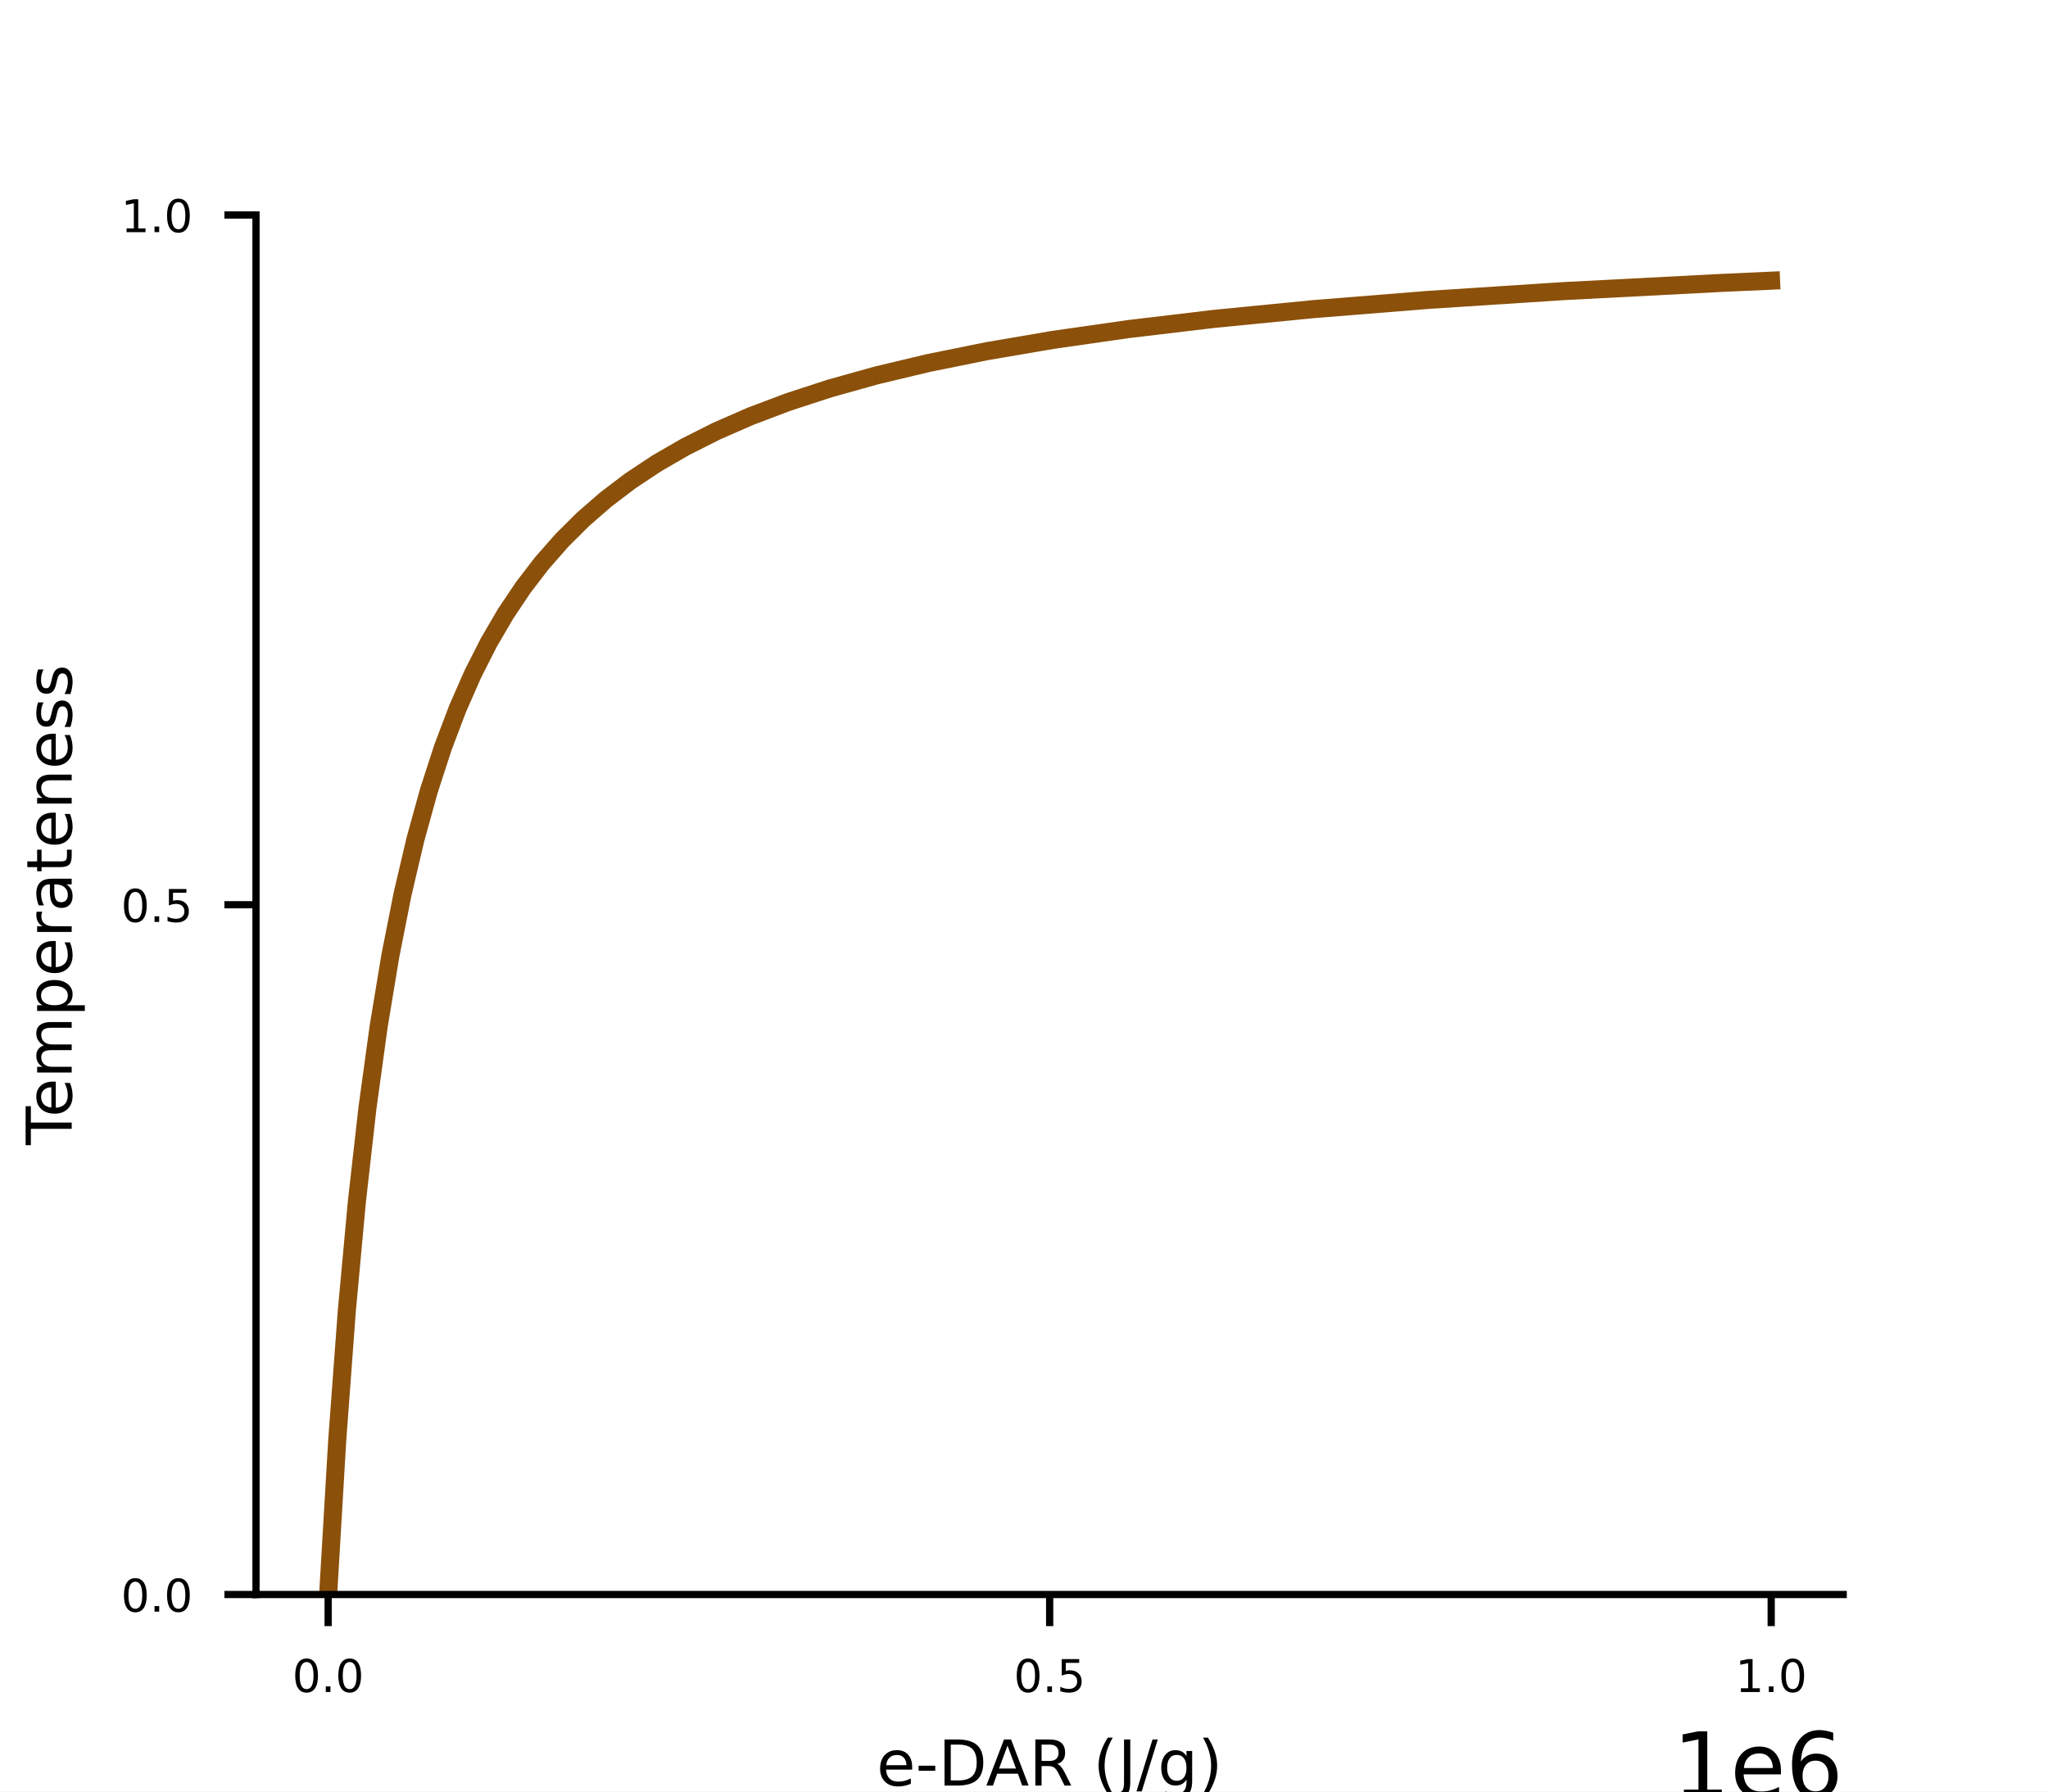
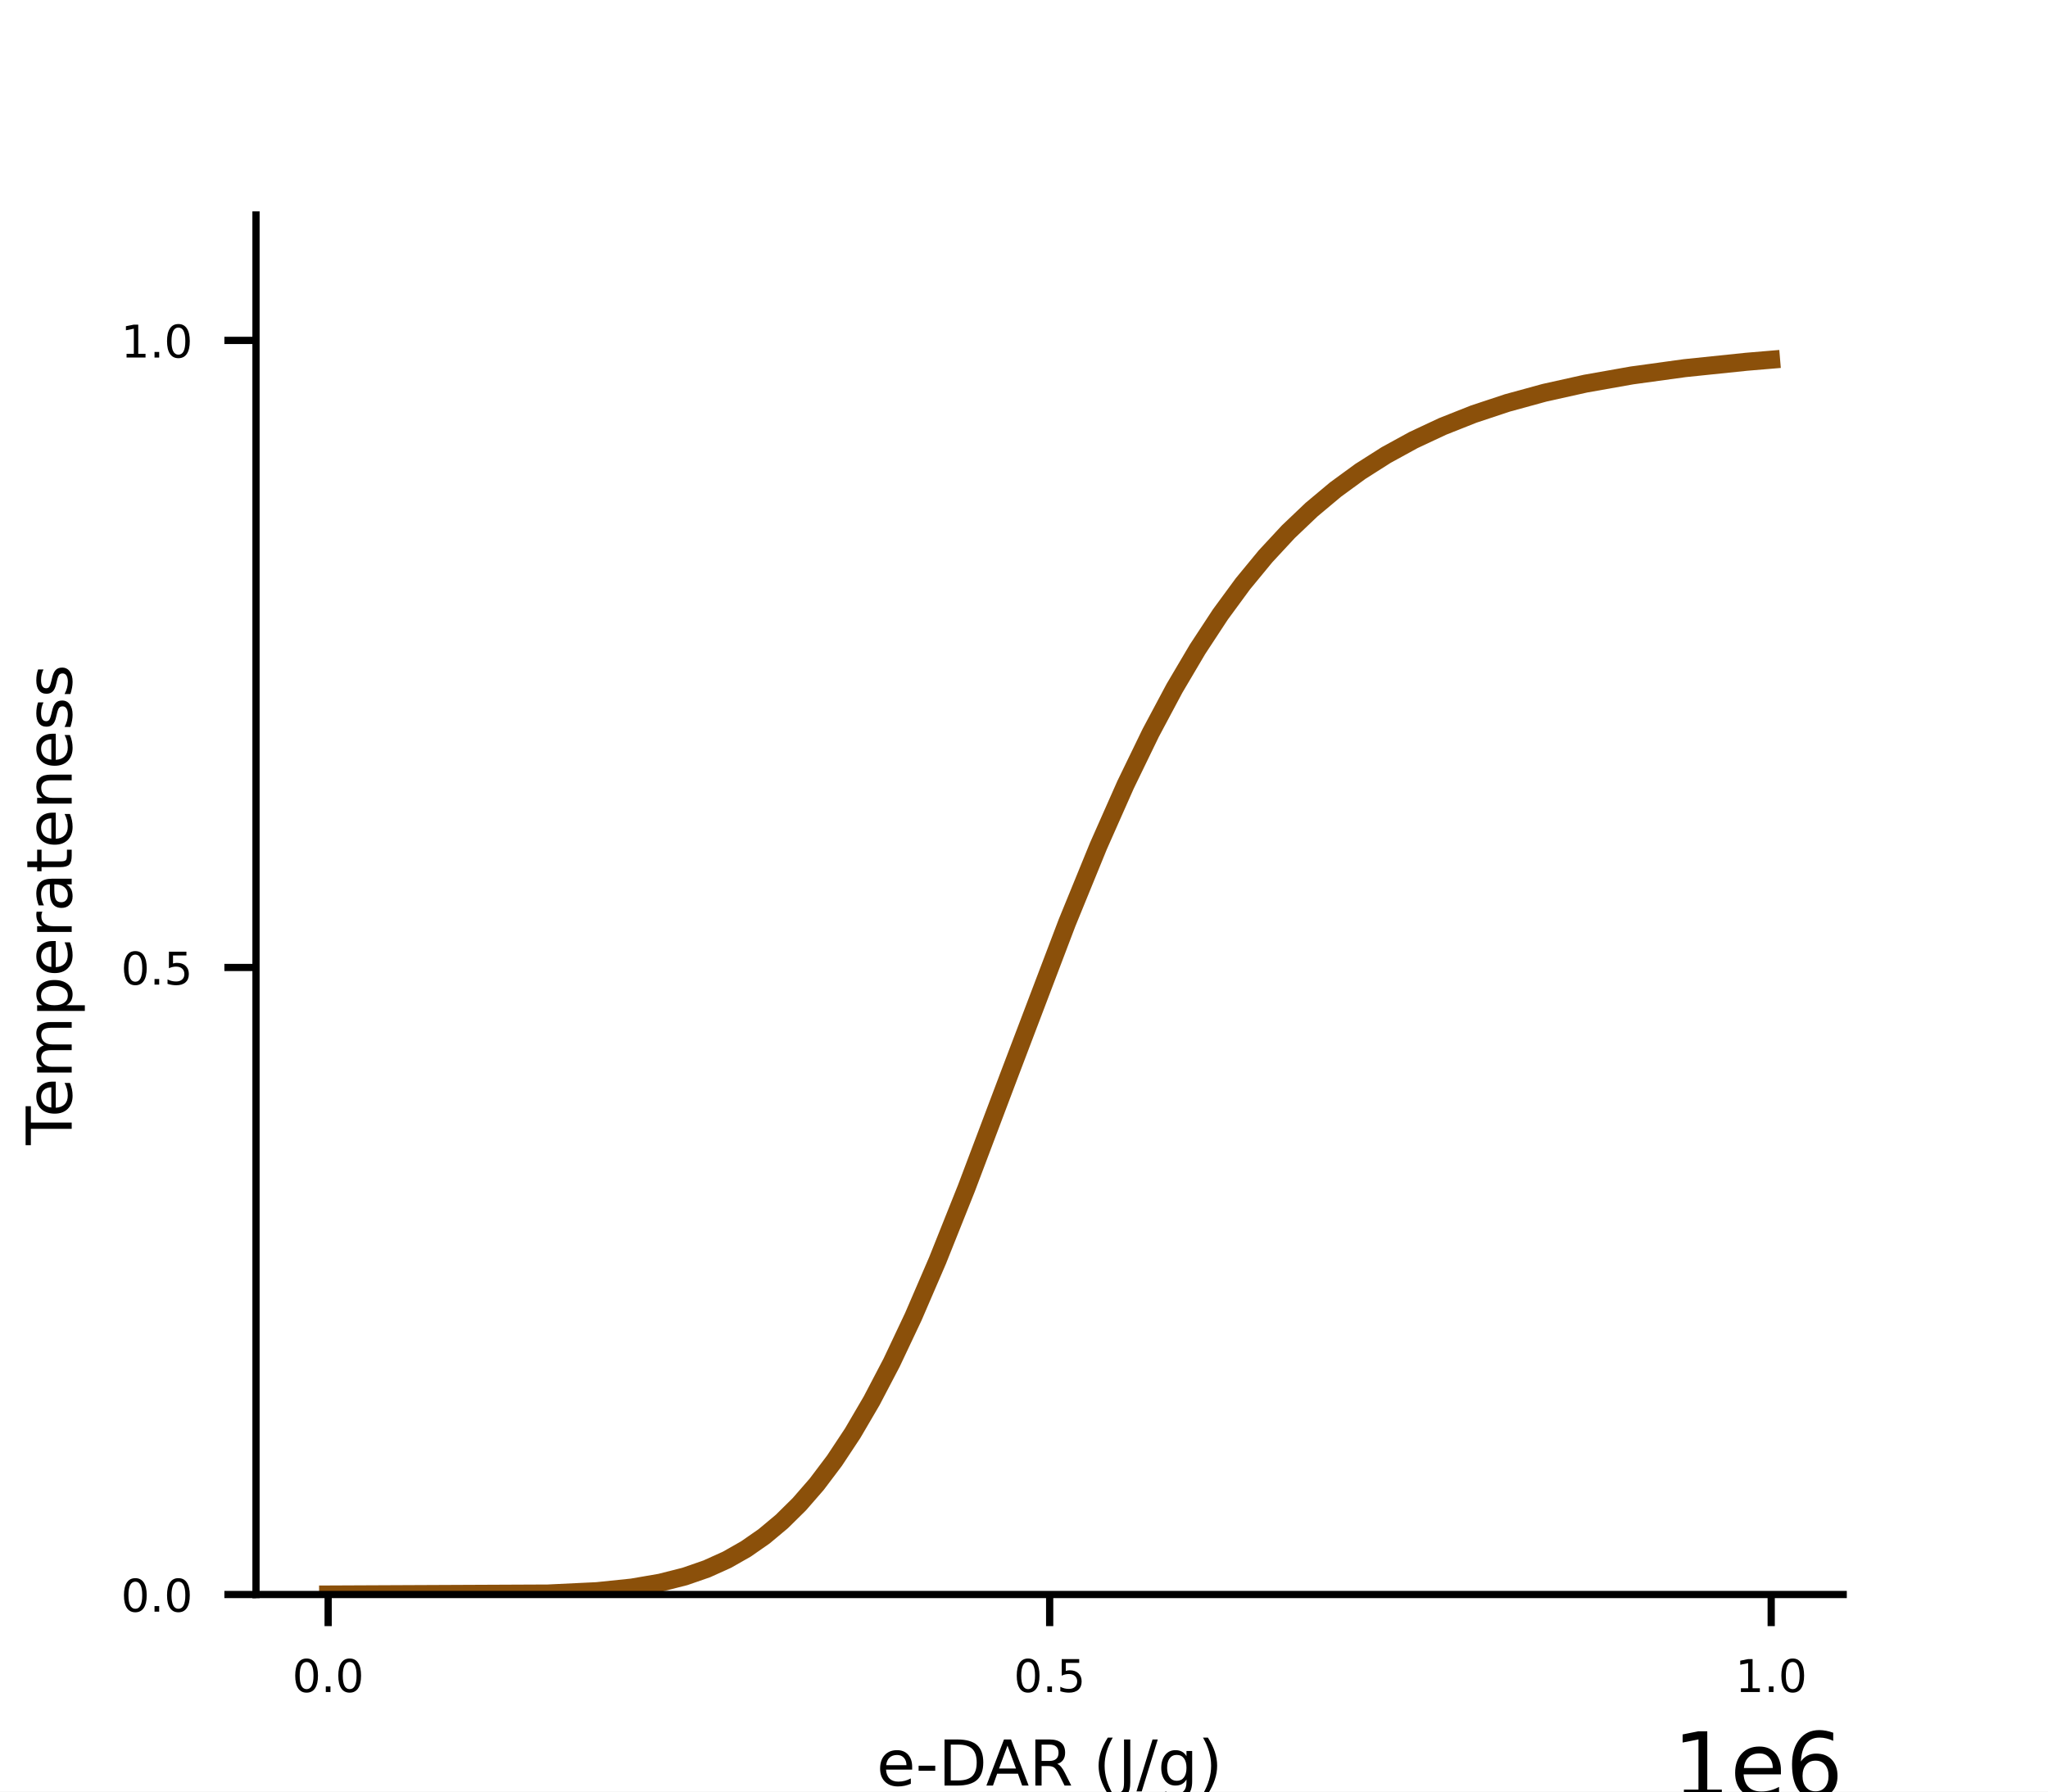
<svg xmlns="http://www.w3.org/2000/svg" xmlns:xlink="http://www.w3.org/1999/xlink" height="198.425pt" version="1.1" viewBox="0 0 226.772 198.425" width="226.772pt">
  <defs>
    <style type="text/css">*{stroke-linecap:butt;stroke-linejoin:round;}</style>
  </defs>
  <g id="figure_1">
    <g id="patch_1">
      <path d="M 0 198.425  L 226.772 198.425  L 226.772 0  L 0 0  z " style="fill:#ffffff;" />
    </g>
    <g id="axes_1">
      <g id="patch_2">
        <path d="M 28.346 176.598  L 204.094 176.598  L 204.094 23.811  L 28.346 23.811  z " style="fill:#ffffff;" />
      </g>
      <g id="matplotlib.axis_1">
        <g id="xtick_1">
          <g id="line2d_1">
            <defs>
-               <path d="M 0 0  L 0 3.5  " id="m387f8399b9" style="stroke:#000000;stroke-width:0.8;" />
+               <path d="M 0 0  L 0 3.5  " id="m8e083874e7" style="stroke:#000000;stroke-width:0.8;" />
            </defs>
            <g>
-               <use style="stroke:#000000;stroke-width:0.8;" x="36.335" xlink:href="#m387f8399b9" y="176.598" />
+               <use style="stroke:#000000;stroke-width:0.8;" x="36.335" xlink:href="#m8e083874e7" y="176.598" />
            </g>
          </g>
          <g id="text_1">
            <g transform="translate(32.35922 187.3976)scale(0.05 -0.05)">
              <defs>
                <path d="M 31.781 66.406  Q 24.172 66.406 20.328 58.906  Q 16.5 51.422 16.5 36.375  Q 16.5 21.391 20.328 13.891  Q 24.172 6.391 31.781 6.391  Q 39.453 6.391 43.281 13.891  Q 47.125 21.391 47.125 36.375  Q 47.125 51.422 43.281 58.906  Q 39.453 66.406 31.781 66.406  z M 31.781 74.219  Q 44.047 74.219 50.516 64.516  Q 56.984 54.828 56.984 36.375  Q 56.984 17.969 50.516 8.266  Q 44.047 -1.422 31.781 -1.422  Q 19.531 -1.422 13.062 8.266  Q 6.594 17.969 6.594 36.375  Q 6.594 54.828 13.062 64.516  Q 19.531 74.219 31.781 74.219  z " id="DejaVuSans-48" />
                <path d="M 10.688 12.406  L 21 12.406  L 21 0  L 10.688 0  z " id="DejaVuSans-46" />
              </defs>
              <use xlink:href="#DejaVuSans-48" />
              <use x="63.623" xlink:href="#DejaVuSans-46" />
              <use x="95.41" xlink:href="#DejaVuSans-48" />
            </g>
          </g>
        </g>
        <g id="xtick_2">
          <g id="line2d_2">
            <g>
-               <use style="stroke:#000000;stroke-width:0.8;" x="116.228" xlink:href="#m387f8399b9" y="176.598" />
+               <use style="stroke:#000000;stroke-width:0.8;" x="116.228" xlink:href="#m8e083874e7" y="176.598" />
            </g>
          </g>
          <g id="text_2">
            <g transform="translate(112.2527 187.3976)scale(0.05 -0.05)">
              <defs>
                <path d="M 10.797 72.906  L 49.516 72.906  L 49.516 64.594  L 19.828 64.594  L 19.828 46.734  Q 21.969 47.469 24.109 47.828  Q 26.266 48.188 28.422 48.188  Q 40.625 48.188 47.75 41.5  Q 54.891 34.812 54.891 23.391  Q 54.891 11.625 47.562 5.094  Q 40.234 -1.422 26.906 -1.422  Q 22.312 -1.422 17.547 -0.641  Q 12.797 0.141 7.719 1.703  L 7.719 11.625  Q 12.109 9.234 16.797 8.062  Q 21.484 6.891 26.703 6.891  Q 35.156 6.891 40.078 11.328  Q 45.016 15.766 45.016 23.391  Q 45.016 31 40.078 35.438  Q 35.156 39.891 26.703 39.891  Q 22.75 39.891 18.812 39.016  Q 14.891 38.141 10.797 36.281  z " id="DejaVuSans-53" />
              </defs>
              <use xlink:href="#DejaVuSans-48" />
              <use x="63.623" xlink:href="#DejaVuSans-46" />
              <use x="95.41" xlink:href="#DejaVuSans-53" />
            </g>
          </g>
        </g>
        <g id="xtick_3">
          <g id="line2d_3">
            <g>
-               <use style="stroke:#000000;stroke-width:0.8;" x="196.122" xlink:href="#m387f8399b9" y="176.598" />
+               <use style="stroke:#000000;stroke-width:0.8;" x="196.122" xlink:href="#m8e083874e7" y="176.598" />
            </g>
          </g>
          <g id="text_3">
            <g transform="translate(192.1461 187.3976)scale(0.05 -0.05)">
              <defs>
                <path d="M 12.406 8.297  L 28.516 8.297  L 28.516 63.922  L 10.984 60.406  L 10.984 69.391  L 28.422 72.906  L 38.281 72.906  L 38.281 8.297  L 54.391 8.297  L 54.391 0  L 12.406 0  z " id="DejaVuSans-49" />
              </defs>
              <use xlink:href="#DejaVuSans-49" />
              <use x="63.623" xlink:href="#DejaVuSans-46" />
              <use x="95.41" xlink:href="#DejaVuSans-48" />
            </g>
          </g>
        </g>
        <g id="text_4">
          <g transform="translate(97.06727 197.7564)scale(0.07 -0.07)">
            <defs>
              <path d="M 56.203 29.594  L 56.203 25.203  L 14.891 25.203  Q 15.484 15.922 20.484 11.062  Q 25.484 6.203 34.422 6.203  Q 39.594 6.203 44.453 7.469  Q 49.312 8.734 54.109 11.281  L 54.109 2.781  Q 49.266 0.734 44.188 -0.344  Q 39.109 -1.422 33.891 -1.422  Q 20.797 -1.422 13.156 6.188  Q 5.516 13.812 5.516 26.812  Q 5.516 40.234 12.766 48.109  Q 20.016 56 32.328 56  Q 43.359 56 49.781 48.891  Q 56.203 41.797 56.203 29.594  z M 47.219 32.234  Q 47.125 39.594 43.094 43.984  Q 39.062 48.391 32.422 48.391  Q 24.906 48.391 20.391 44.141  Q 15.875 39.891 15.188 32.172  z " id="DejaVuSans-101" />
              <path d="M 4.891 31.391  L 31.203 31.391  L 31.203 23.391  L 4.891 23.391  z " id="DejaVuSans-45" />
              <path d="M 19.672 64.797  L 19.672 8.109  L 31.594 8.109  Q 46.688 8.109 53.688 14.938  Q 60.688 21.781 60.688 36.531  Q 60.688 51.172 53.688 57.984  Q 46.688 64.797 31.594 64.797  z M 9.812 72.906  L 30.078 72.906  Q 51.266 72.906 61.172 64.094  Q 71.094 55.281 71.094 36.531  Q 71.094 17.672 61.125 8.828  Q 51.172 0 30.078 0  L 9.812 0  z " id="DejaVuSans-68" />
              <path d="M 34.188 63.188  L 20.797 26.906  L 47.609 26.906  z M 28.609 72.906  L 39.797 72.906  L 67.578 0  L 57.328 0  L 50.688 18.703  L 17.828 18.703  L 11.188 0  L 0.781 0  z " id="DejaVuSans-65" />
              <path d="M 44.391 34.188  Q 47.562 33.109 50.562 29.594  Q 53.562 26.078 56.594 19.922  L 66.609 0  L 56 0  L 46.688 18.703  Q 43.062 26.031 39.672 28.422  Q 36.281 30.812 30.422 30.812  L 19.672 30.812  L 19.672 0  L 9.812 0  L 9.812 72.906  L 32.078 72.906  Q 44.578 72.906 50.734 67.672  Q 56.891 62.453 56.891 51.906  Q 56.891 45.016 53.688 40.469  Q 50.484 35.938 44.391 34.188  z M 19.672 64.797  L 19.672 38.922  L 32.078 38.922  Q 39.203 38.922 42.844 42.219  Q 46.484 45.516 46.484 51.906  Q 46.484 58.297 42.844 61.547  Q 39.203 64.797 32.078 64.797  z " id="DejaVuSans-82" />
              <path id="DejaVuSans-32" />
              <path d="M 31 75.875  Q 24.469 64.656 21.281 53.656  Q 18.109 42.672 18.109 31.391  Q 18.109 20.125 21.312 9.062  Q 24.516 -2 31 -13.188  L 23.188 -13.188  Q 15.875 -1.703 12.234 9.375  Q 8.594 20.453 8.594 31.391  Q 8.594 42.281 12.203 53.312  Q 15.828 64.359 23.188 75.875  z " id="DejaVuSans-40" />
              <path d="M 9.812 72.906  L 19.672 72.906  L 19.672 5.078  Q 19.672 -8.109 14.672 -14.062  Q 9.672 -20.016 -1.422 -20.016  L -5.172 -20.016  L -5.172 -11.719  L -2.094 -11.719  Q 4.438 -11.719 7.125 -8.047  Q 9.812 -4.391 9.812 5.078  z " id="DejaVuSans-74" />
              <path d="M 25.391 72.906  L 33.688 72.906  L 8.297 -9.281  L 0 -9.281  z " id="DejaVuSans-47" />
              <path d="M 45.406 27.984  Q 45.406 37.75 41.375 43.109  Q 37.359 48.484 30.078 48.484  Q 22.859 48.484 18.828 43.109  Q 14.797 37.75 14.797 27.984  Q 14.797 18.266 18.828 12.891  Q 22.859 7.516 30.078 7.516  Q 37.359 7.516 41.375 12.891  Q 45.406 18.266 45.406 27.984  z M 54.391 6.781  Q 54.391 -7.172 48.188 -13.984  Q 42 -20.797 29.203 -20.797  Q 24.469 -20.797 20.266 -20.094  Q 16.062 -19.391 12.109 -17.922  L 12.109 -9.188  Q 16.062 -11.328 19.922 -12.344  Q 23.781 -13.375 27.781 -13.375  Q 36.625 -13.375 41.016 -8.766  Q 45.406 -4.156 45.406 5.172  L 45.406 9.625  Q 42.625 4.781 38.281 2.391  Q 33.938 0 27.875 0  Q 17.828 0 11.672 7.656  Q 5.516 15.328 5.516 27.984  Q 5.516 40.672 11.672 48.328  Q 17.828 56 27.875 56  Q 33.938 56 38.281 53.609  Q 42.625 51.219 45.406 46.391  L 45.406 54.688  L 54.391 54.688  z " id="DejaVuSans-103" />
              <path d="M 8.016 75.875  L 15.828 75.875  Q 23.141 64.359 26.781 53.312  Q 30.422 42.281 30.422 31.391  Q 30.422 20.453 26.781 9.375  Q 23.141 -1.703 15.828 -13.188  L 8.016 -13.188  Q 14.5 -2 17.703 9.062  Q 20.906 20.125 20.906 31.391  Q 20.906 42.672 17.703 53.656  Q 14.5 64.656 8.016 75.875  z " id="DejaVuSans-41" />
            </defs>
            <use xlink:href="#DejaVuSans-101" />
            <use x="61.523" xlink:href="#DejaVuSans-45" />
            <use x="97.607" xlink:href="#DejaVuSans-68" />
            <use x="172.859" xlink:href="#DejaVuSans-65" />
            <use x="241.268" xlink:href="#DejaVuSans-82" />
            <use x="310.75" xlink:href="#DejaVuSans-32" />
            <use x="342.537" xlink:href="#DejaVuSans-40" />
            <use x="381.551" xlink:href="#DejaVuSans-74" />
            <use x="411.043" xlink:href="#DejaVuSans-47" />
            <use x="444.734" xlink:href="#DejaVuSans-103" />
            <use x="508.211" xlink:href="#DejaVuSans-41" />
          </g>
        </g>
        <g id="text_5">
          <g transform="translate(185.2164 199.0359)scale(0.1 -0.1)">
            <defs>
              <path d="M 33.016 40.375  Q 26.375 40.375 22.484 35.828  Q 18.609 31.297 18.609 23.391  Q 18.609 15.531 22.484 10.953  Q 26.375 6.391 33.016 6.391  Q 39.656 6.391 43.531 10.953  Q 47.406 15.531 47.406 23.391  Q 47.406 31.297 43.531 35.828  Q 39.656 40.375 33.016 40.375  z M 52.594 71.297  L 52.594 62.312  Q 48.875 64.062 45.094 64.984  Q 41.312 65.922 37.594 65.922  Q 27.828 65.922 22.672 59.328  Q 17.531 52.734 16.797 39.406  Q 19.672 43.656 24.016 45.922  Q 28.375 48.188 33.594 48.188  Q 44.578 48.188 50.953 41.516  Q 57.328 34.859 57.328 23.391  Q 57.328 12.156 50.688 5.359  Q 44.047 -1.422 33.016 -1.422  Q 20.359 -1.422 13.672 8.266  Q 6.984 17.969 6.984 36.375  Q 6.984 53.656 15.188 63.938  Q 23.391 74.219 37.203 74.219  Q 40.922 74.219 44.703 73.484  Q 48.484 72.75 52.594 71.297  z " id="DejaVuSans-54" />
            </defs>
            <use xlink:href="#DejaVuSans-49" />
            <use x="63.623" xlink:href="#DejaVuSans-101" />
            <use x="125.146" xlink:href="#DejaVuSans-54" />
          </g>
        </g>
      </g>
      <g id="matplotlib.axis_2">
        <g id="ytick_1">
          <g id="line2d_4">
            <defs>
-               <path d="M 0 0  L -3.5 0  " id="m26c18ff774" style="stroke:#000000;stroke-width:0.8;" />
+               <path d="M 0 0  L -3.5 0  " id="mfeacac1766" style="stroke:#000000;stroke-width:0.8;" />
            </defs>
            <g>
-               <use style="stroke:#000000;stroke-width:0.8;" x="28.346" xlink:href="#m26c18ff774" y="176.598" />
+               <use style="stroke:#000000;stroke-width:0.8;" x="28.346" xlink:href="#mfeacac1766" y="176.598" />
            </g>
          </g>
          <g id="text_6">
            <g transform="translate(13.39489 178.498)scale(0.05 -0.05)">
              <use xlink:href="#DejaVuSans-48" />
              <use x="63.623" xlink:href="#DejaVuSans-46" />
              <use x="95.41" xlink:href="#DejaVuSans-48" />
            </g>
          </g>
        </g>
        <g id="ytick_2">
          <g id="line2d_5">
            <g>
-               <use style="stroke:#000000;stroke-width:0.8;" x="28.346" xlink:href="#m26c18ff774" y="100.205" />
+               <use style="stroke:#000000;stroke-width:0.8;" x="28.346" xlink:href="#mfeacac1766" y="107.15" />
            </g>
          </g>
          <g id="text_7">
-             <g transform="translate(13.39489 102.1043)scale(0.05 -0.05)">
+             <g transform="translate(13.39489 109.0492)scale(0.05 -0.05)">
              <use xlink:href="#DejaVuSans-48" />
              <use x="63.623" xlink:href="#DejaVuSans-46" />
              <use x="95.41" xlink:href="#DejaVuSans-53" />
            </g>
          </g>
        </g>
        <g id="ytick_3">
          <g id="line2d_6">
            <g>
-               <use style="stroke:#000000;stroke-width:0.8;" x="28.346" xlink:href="#m26c18ff774" y="23.811" />
+               <use style="stroke:#000000;stroke-width:0.8;" x="28.346" xlink:href="#mfeacac1766" y="37.701" />
            </g>
          </g>
          <g id="text_8">
-             <g transform="translate(13.39489 25.71063)scale(0.05 -0.05)">
+             <g transform="translate(13.39489 39.6004)scale(0.05 -0.05)">
              <use xlink:href="#DejaVuSans-49" />
              <use x="63.623" xlink:href="#DejaVuSans-46" />
              <use x="95.41" xlink:href="#DejaVuSans-48" />
            </g>
          </g>
        </g>
        <g id="text_9">
          <g transform="translate(7.939113 126.8135)rotate(-90)scale(0.07 -0.07)">
            <defs>
              <path d="M -0.297 72.906  L 61.375 72.906  L 61.375 64.594  L 35.5 64.594  L 35.5 0  L 25.594 0  L 25.594 64.594  L -0.297 64.594  z " id="DejaVuSans-84" />
              <path d="M 52 44.188  Q 55.375 50.25 60.062 53.125  Q 64.75 56 71.094 56  Q 79.641 56 84.281 50.016  Q 88.922 44.047 88.922 33.016  L 88.922 0  L 79.891 0  L 79.891 32.719  Q 79.891 40.578 77.094 44.375  Q 74.312 48.188 68.609 48.188  Q 61.625 48.188 57.562 43.547  Q 53.516 38.922 53.516 30.906  L 53.516 0  L 44.484 0  L 44.484 32.719  Q 44.484 40.625 41.703 44.406  Q 38.922 48.188 33.109 48.188  Q 26.219 48.188 22.156 43.531  Q 18.109 38.875 18.109 30.906  L 18.109 0  L 9.078 0  L 9.078 54.688  L 18.109 54.688  L 18.109 46.188  Q 21.188 51.219 25.484 53.609  Q 29.781 56 35.688 56  Q 41.656 56 45.828 52.969  Q 50 49.953 52 44.188  z " id="DejaVuSans-109" />
              <path d="M 18.109 8.203  L 18.109 -20.797  L 9.078 -20.797  L 9.078 54.688  L 18.109 54.688  L 18.109 46.391  Q 20.953 51.266 25.266 53.625  Q 29.594 56 35.594 56  Q 45.562 56 51.781 48.094  Q 58.016 40.188 58.016 27.297  Q 58.016 14.406 51.781 6.484  Q 45.562 -1.422 35.594 -1.422  Q 29.594 -1.422 25.266 0.953  Q 20.953 3.328 18.109 8.203  z M 48.688 27.297  Q 48.688 37.203 44.609 42.844  Q 40.531 48.484 33.406 48.484  Q 26.266 48.484 22.188 42.844  Q 18.109 37.203 18.109 27.297  Q 18.109 17.391 22.188 11.75  Q 26.266 6.109 33.406 6.109  Q 40.531 6.109 44.609 11.75  Q 48.688 17.391 48.688 27.297  z " id="DejaVuSans-112" />
              <path d="M 41.109 46.297  Q 39.594 47.172 37.812 47.578  Q 36.031 48 33.891 48  Q 26.266 48 22.188 43.047  Q 18.109 38.094 18.109 28.812  L 18.109 0  L 9.078 0  L 9.078 54.688  L 18.109 54.688  L 18.109 46.188  Q 20.953 51.172 25.484 53.578  Q 30.031 56 36.531 56  Q 37.453 56 38.578 55.875  Q 39.703 55.766 41.062 55.516  z " id="DejaVuSans-114" />
              <path d="M 34.281 27.484  Q 23.391 27.484 19.188 25  Q 14.984 22.516 14.984 16.5  Q 14.984 11.719 18.141 8.906  Q 21.297 6.109 26.703 6.109  Q 34.188 6.109 38.703 11.406  Q 43.219 16.703 43.219 25.484  L 43.219 27.484  z M 52.203 31.203  L 52.203 0  L 43.219 0  L 43.219 8.297  Q 40.141 3.328 35.547 0.953  Q 30.953 -1.422 24.312 -1.422  Q 15.922 -1.422 10.953 3.297  Q 6 8.016 6 15.922  Q 6 25.141 12.172 29.828  Q 18.359 34.516 30.609 34.516  L 43.219 34.516  L 43.219 35.406  Q 43.219 41.609 39.141 45  Q 35.062 48.391 27.688 48.391  Q 23 48.391 18.547 47.266  Q 14.109 46.141 10.016 43.891  L 10.016 52.203  Q 14.938 54.109 19.578 55.047  Q 24.219 56 28.609 56  Q 40.484 56 46.344 49.844  Q 52.203 43.703 52.203 31.203  z " id="DejaVuSans-97" />
              <path d="M 18.312 70.219  L 18.312 54.688  L 36.812 54.688  L 36.812 47.703  L 18.312 47.703  L 18.312 18.016  Q 18.312 11.328 20.141 9.422  Q 21.969 7.516 27.594 7.516  L 36.812 7.516  L 36.812 0  L 27.594 0  Q 17.188 0 13.234 3.875  Q 9.281 7.766 9.281 18.016  L 9.281 47.703  L 2.688 47.703  L 2.688 54.688  L 9.281 54.688  L 9.281 70.219  z " id="DejaVuSans-116" />
              <path d="M 54.891 33.016  L 54.891 0  L 45.906 0  L 45.906 32.719  Q 45.906 40.484 42.875 44.328  Q 39.844 48.188 33.797 48.188  Q 26.516 48.188 22.312 43.547  Q 18.109 38.922 18.109 30.906  L 18.109 0  L 9.078 0  L 9.078 54.688  L 18.109 54.688  L 18.109 46.188  Q 21.344 51.125 25.703 53.562  Q 30.078 56 35.797 56  Q 45.219 56 50.047 50.172  Q 54.891 44.344 54.891 33.016  z " id="DejaVuSans-110" />
              <path d="M 44.281 53.078  L 44.281 44.578  Q 40.484 46.531 36.375 47.5  Q 32.281 48.484 27.875 48.484  Q 21.188 48.484 17.844 46.438  Q 14.5 44.391 14.5 40.281  Q 14.5 37.156 16.891 35.375  Q 19.281 33.594 26.516 31.984  L 29.594 31.297  Q 39.156 29.25 43.188 25.516  Q 47.219 21.781 47.219 15.094  Q 47.219 7.469 41.188 3.016  Q 35.156 -1.422 24.609 -1.422  Q 20.219 -1.422 15.453 -0.562  Q 10.688 0.297 5.422 2  L 5.422 11.281  Q 10.406 8.688 15.234 7.391  Q 20.062 6.109 24.812 6.109  Q 31.156 6.109 34.562 8.281  Q 37.984 10.453 37.984 14.406  Q 37.984 18.062 35.516 20.016  Q 33.062 21.969 24.703 23.781  L 21.578 24.516  Q 13.234 26.266 9.516 29.906  Q 5.812 33.547 5.812 39.891  Q 5.812 47.609 11.281 51.797  Q 16.75 56 26.812 56  Q 31.781 56 36.172 55.266  Q 40.578 54.547 44.281 53.078  z " id="DejaVuSans-115" />
            </defs>
            <use xlink:href="#DejaVuSans-84" />
            <use x="44.084" xlink:href="#DejaVuSans-101" />
            <use x="105.607" xlink:href="#DejaVuSans-109" />
            <use x="203.02" xlink:href="#DejaVuSans-112" />
            <use x="266.496" xlink:href="#DejaVuSans-101" />
            <use x="328.02" xlink:href="#DejaVuSans-114" />
            <use x="369.133" xlink:href="#DejaVuSans-97" />
            <use x="430.412" xlink:href="#DejaVuSans-116" />
            <use x="469.621" xlink:href="#DejaVuSans-101" />
            <use x="531.145" xlink:href="#DejaVuSans-110" />
            <use x="594.523" xlink:href="#DejaVuSans-101" />
            <use x="656.047" xlink:href="#DejaVuSans-115" />
            <use x="708.146" xlink:href="#DejaVuSans-115" />
          </g>
        </g>
      </g>
      <g id="line2d_7">
-         <path clip-path="url(#pc64559fa13)" d="M 36.335 176.598  L 37.342 159.501  L 38.396 145.264  L 39.515 133.101  L 40.697 122.639  L 41.928 113.686  L 43.222 105.867  L 44.58 99.002  L 46.002 92.946  L 47.488 87.579  L 49.038 82.802  L 50.652 78.534  L 52.346 74.672  L 54.119 71.172  L 55.989 67.969  L 57.954 65.038  L 60.031 62.335  L 62.236 59.829  L 64.585 57.494  L 67.094 55.314  L 69.794 53.261  L 72.718 51.32  L 75.882 49.49  L 79.334 47.751  L 83.121 46.096  L 87.291 44.52  L 91.909 43.015  L 97.054 41.577  L 102.806 40.205  L 109.278 38.894  L 116.596 37.643  L 124.921 36.451  L 134.46 35.314  L 145.453 34.235  L 158.204 33.211  L 173.129 32.242  L 190.753 31.327  L 196.106 31.087  L 196.106 31.087  " style="fill:none;stroke:#8b500a;stroke-linecap:square;stroke-width:2;" />
+         <path clip-path="url(#p9d2f0b1ea7)" d="M 36.335 176.598  L 60.671 176.488  L 66.087 176.229  L 69.97 175.829  L 73.118 175.288  L 75.834 174.599  L 78.263 173.756  L 80.5 172.745  L 82.593 171.555  L 84.607 170.155  L 86.572 168.513  L 88.505 166.604  L 90.439 164.38  L 92.404 161.775  L 94.418 158.73  L 96.511 155.153  L 98.732 150.908  L 101.129 145.832  L 103.813 139.607  L 107.009 131.604  L 111.738 119.081  L 118.146 102.217  L 121.629 93.693  L 124.633 86.913  L 127.414 81.175  L 130.05 76.231  L 132.607 71.9  L 135.131 68.055  L 137.624 64.658  L 140.133 61.611  L 142.657 58.891  L 145.23 56.441  L 147.882 54.221  L 150.631 52.211  L 153.491 50.394  L 156.511 48.739  L 159.722 47.234  L 163.174 45.865  L 166.913 44.624  L 171.019 43.5  L 175.573 42.487  L 180.702 41.579  L 186.551 40.775  L 193.358 40.07  L 196.106 39.839  L 196.106 39.839  " style="fill:none;stroke:#8b500a;stroke-linecap:square;stroke-width:2;" />
      </g>
      <g id="patch_3">
        <path d="M 28.346 176.598  L 28.346 23.811  " style="fill:none;stroke:#000000;stroke-linecap:square;stroke-linejoin:miter;stroke-width:0.8;" />
      </g>
      <g id="patch_4">
        <path d="M 28.346 176.598  L 204.094 176.598  " style="fill:none;stroke:#000000;stroke-linecap:square;stroke-linejoin:miter;stroke-width:0.8;" />
      </g>
    </g>
  </g>
  <defs>
-     <clipPath id="pc64559fa13">
+     <clipPath id="p9d2f0b1ea7">
      <rect height="152.787" width="175.748" x="28.346" y="23.811" />
    </clipPath>
  </defs>
</svg>
